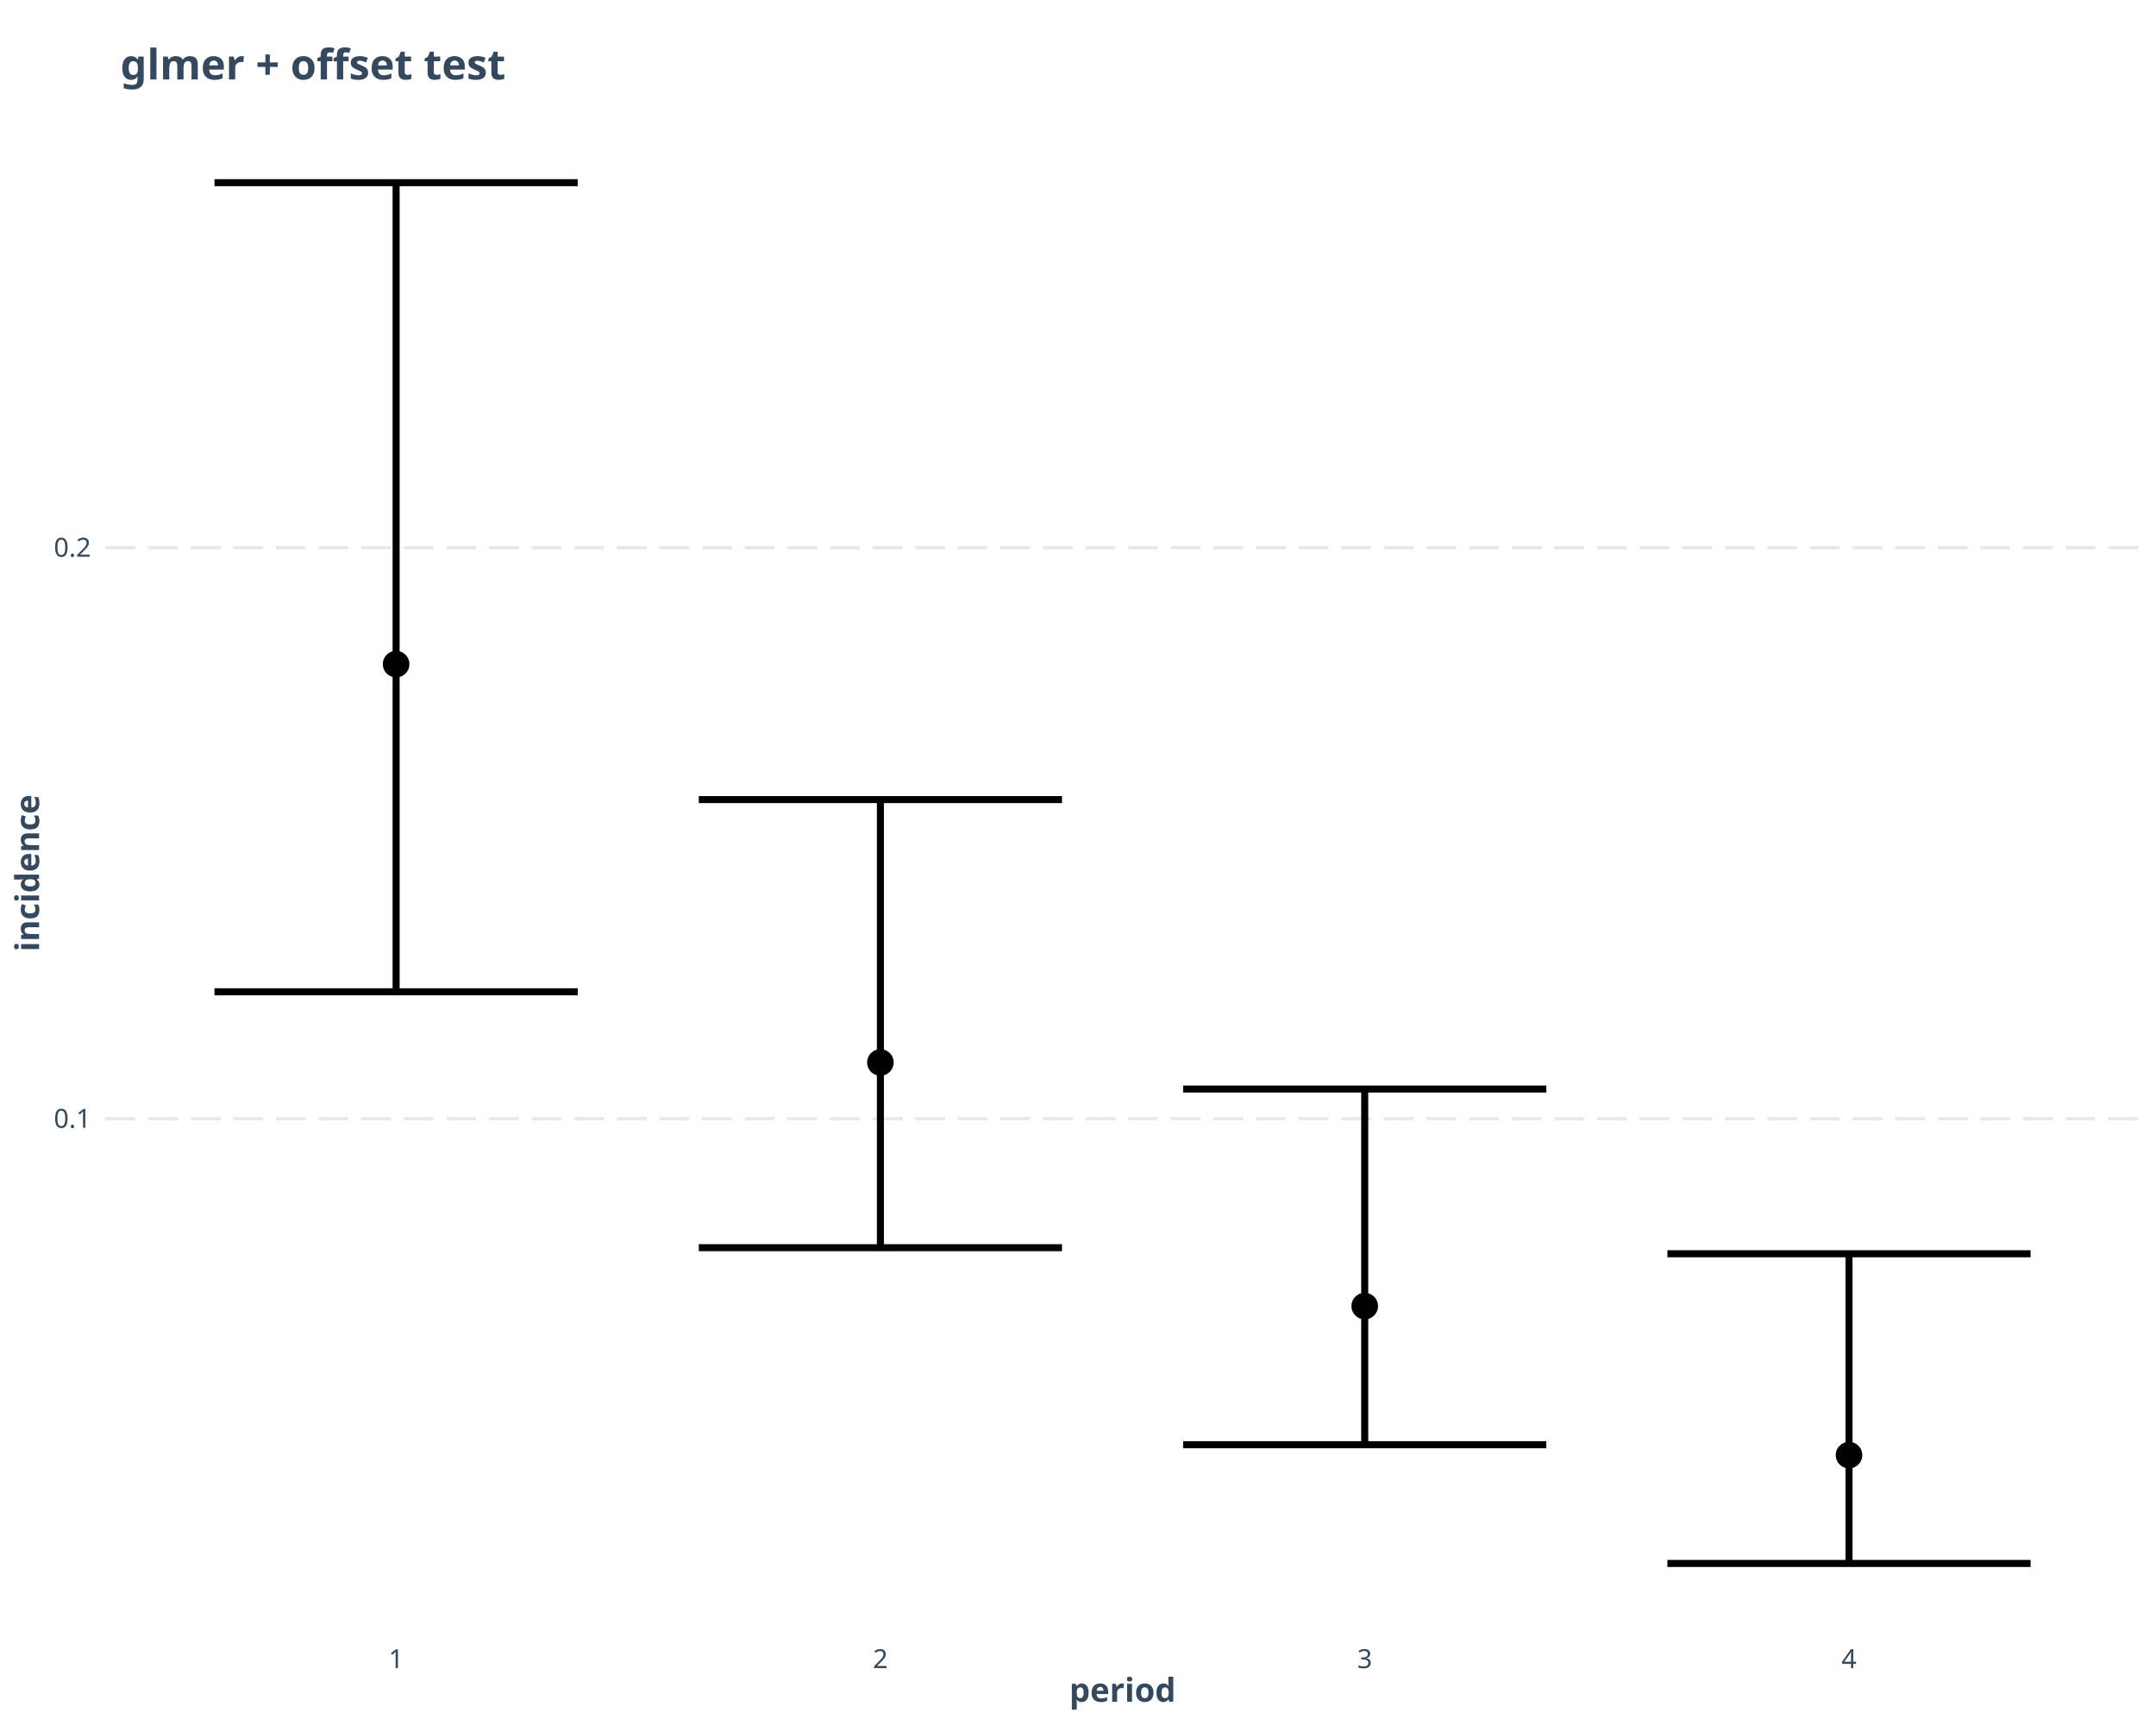
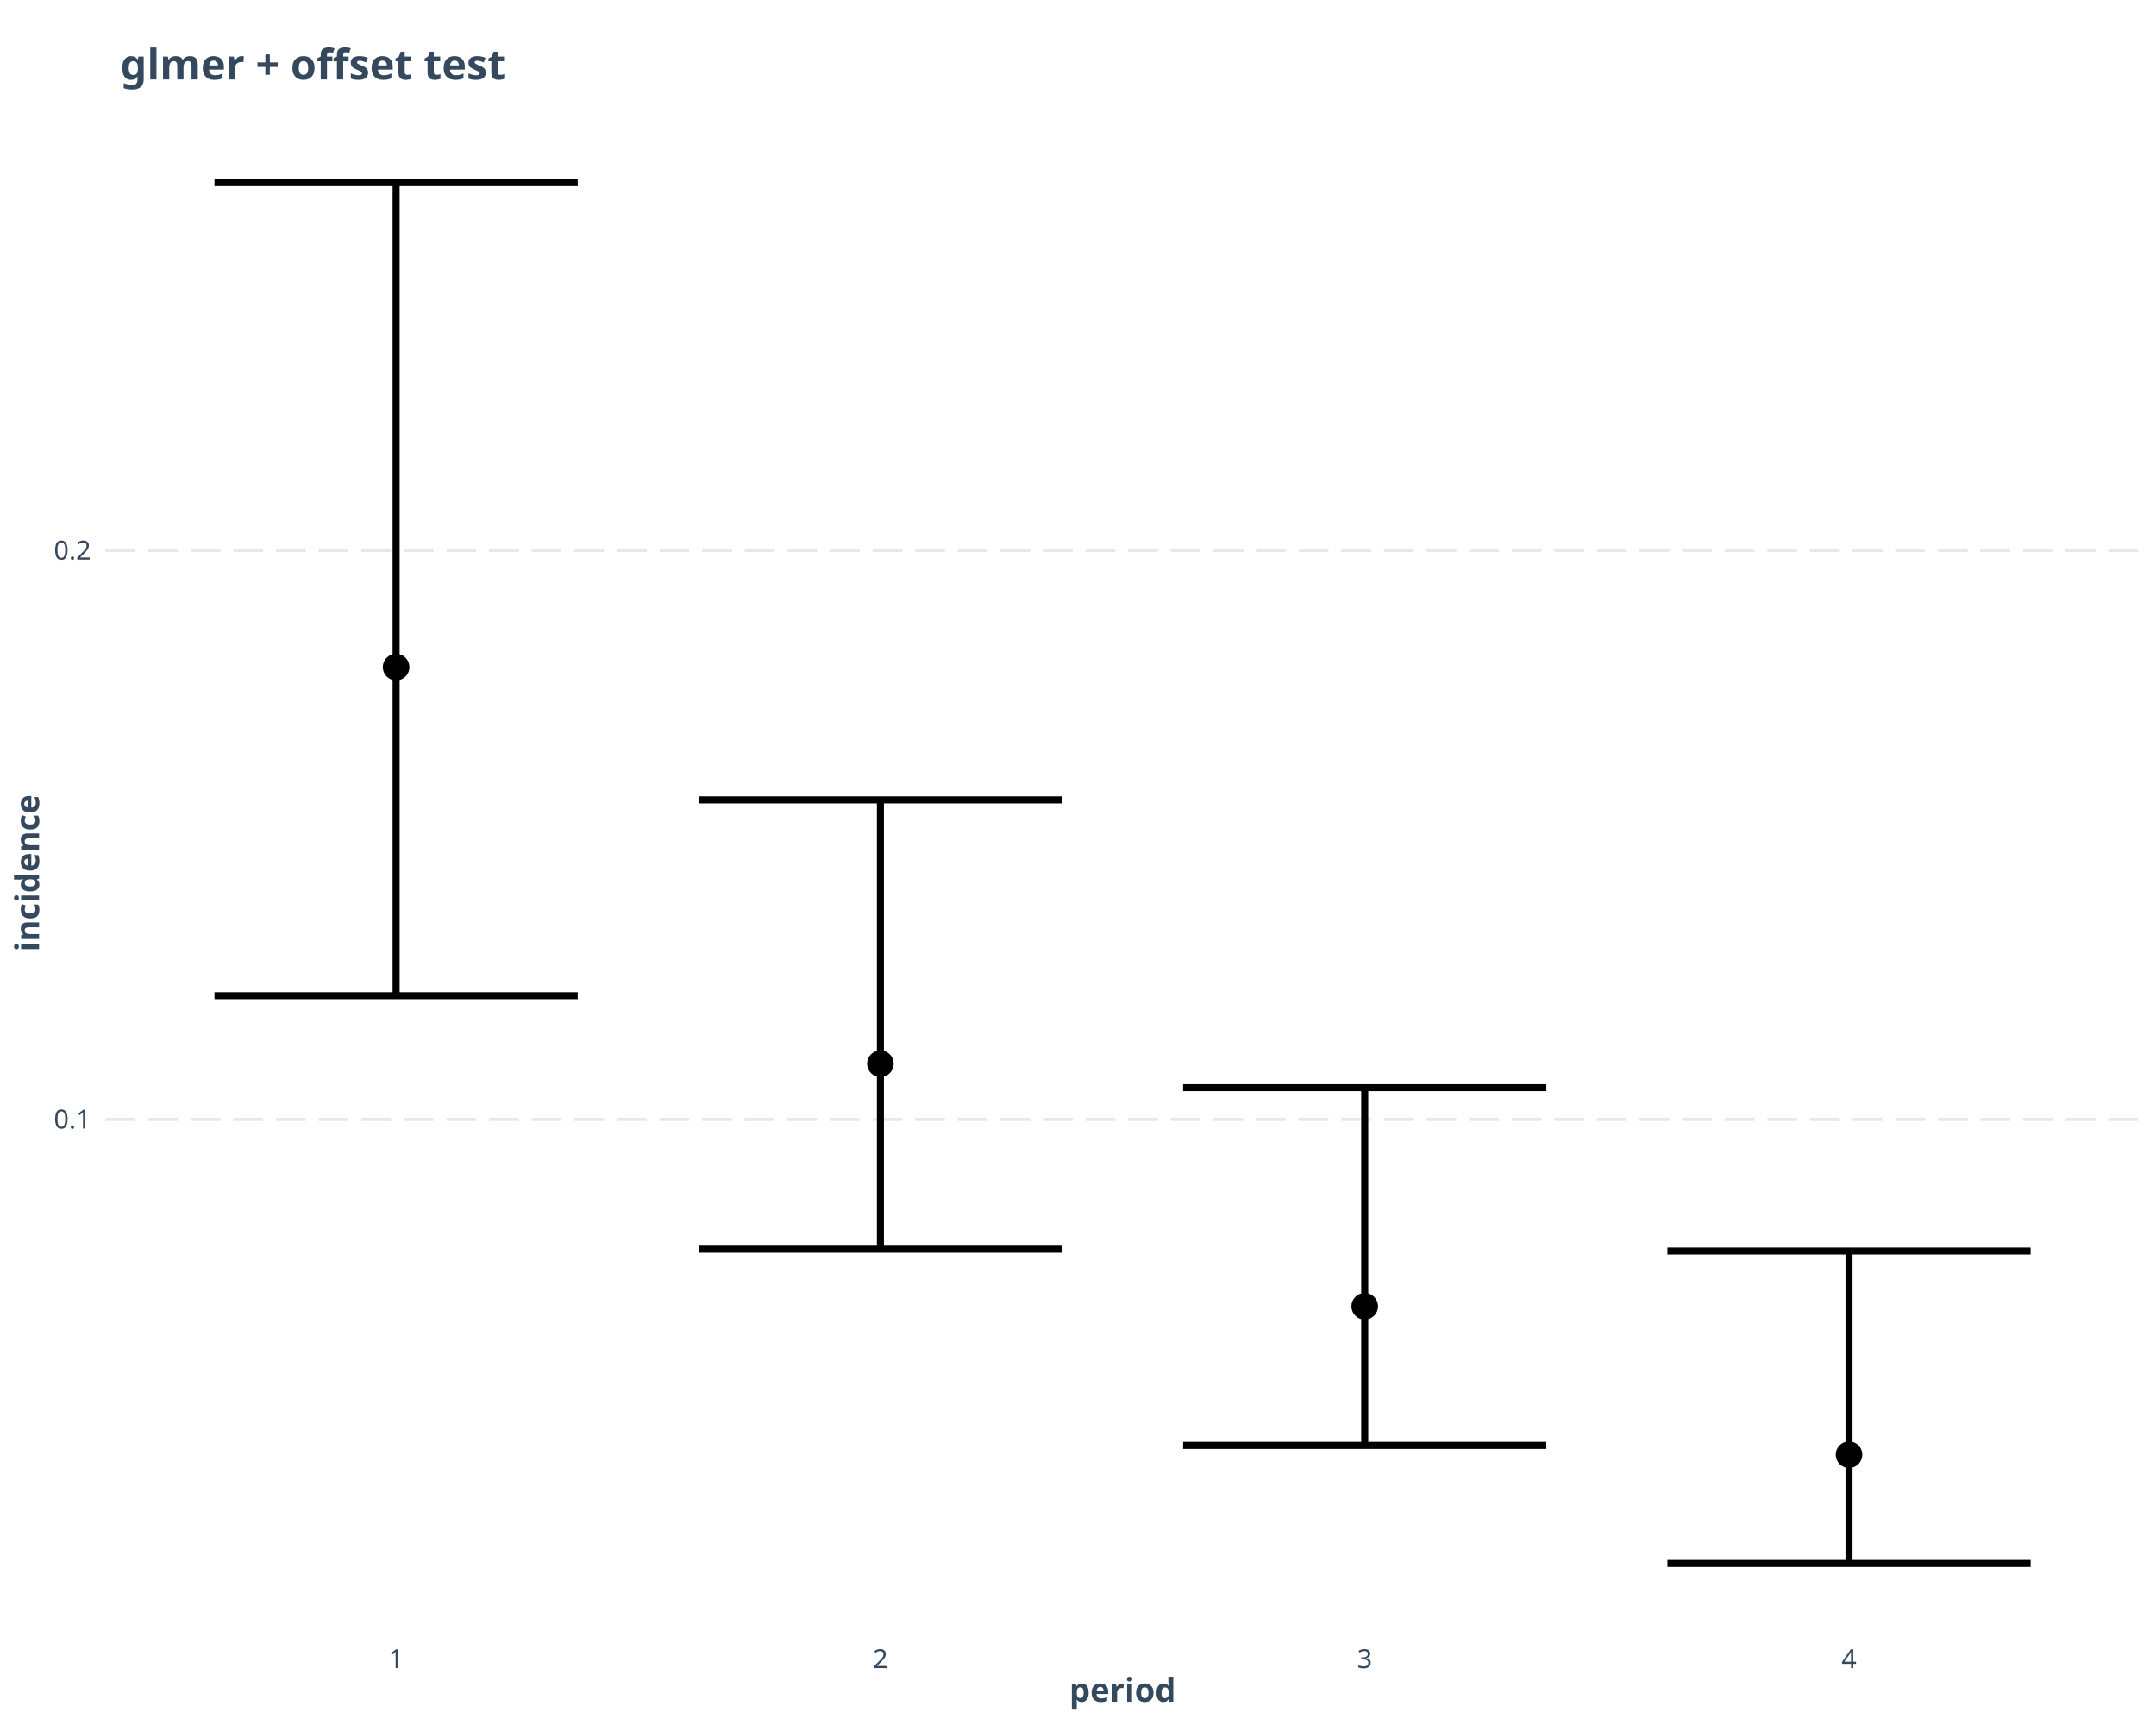
<svg xmlns="http://www.w3.org/2000/svg" class="svglite" data-engine-version="2.0" width="720.00pt" height="576.00pt" viewBox="0 0 720.00 576.00">
  <defs>
    <style type="text/css">
    .svglite line, .svglite polyline, .svglite polygon, .svglite path, .svglite rect, .svglite circle {
      fill: none;
      stroke: #000000;
      stroke-linecap: round;
      stroke-linejoin: round;
      stroke-miterlimit: 10.00;
    }
  </style>
  </defs>
  <rect width="100%" height="100%" style="stroke: none; fill: #FFFFFF;" />
  <defs>
    <clipPath id="cpMC4wMHw3MjAuMDB8MC4wMHw1NzYuMDA=">
      <rect x="0.00" y="0.00" width="720.00" height="576.00" />
    </clipPath>
  </defs>
  <g clip-path="url(#cpMC4wMHw3MjAuMDB8MC4wMHw1NzYuMDA=)">
    <rect x="0.00" y="0.00" width="720.00" height="576.00" style="stroke-width: 1.07; stroke: #FFFFFF; fill: #FFFFFF;" />
  </g>
  <defs>
    <clipPath id="cpMzUuMjR8NzE0LjUyfDM3Ljk1fDU0NS4xMQ==">
      <rect x="35.24" y="37.95" width="679.28" height="507.17" />
    </clipPath>
  </defs>
  <g clip-path="url(#cpMzUuMjR8NzE0LjUyfDM3Ljk1fDU0NS4xMQ==)">
    <rect x="35.24" y="37.95" width="679.28" height="507.17" style="stroke-width: 0.00; stroke: #FFFFFF; fill: #FFFFFF;" />
-     <polyline points="35.24,373.56 714.52,373.56 " style="stroke-width: 1.07; stroke: #E8E8E8; stroke-dasharray: 9.96,4.27; stroke-linecap: butt;" />
-     <polyline points="35.24,182.88 714.52,182.88 " style="stroke-width: 1.07; stroke: #E8E8E8; stroke-dasharray: 9.96,4.27; stroke-linecap: butt;" />
-     <circle cx="132.28" cy="221.76" r="4.09" style="stroke-width: 0.71; fill: #000000;" />
-     <circle cx="294.01" cy="354.77" r="4.09" style="stroke-width: 0.71; fill: #000000;" />
-     <circle cx="455.75" cy="436.12" r="4.09" style="stroke-width: 0.71; fill: #000000;" />
-     <circle cx="617.48" cy="485.88" r="4.09" style="stroke-width: 0.71; fill: #000000;" />
+     <polyline points="35.24,373.79 714.52,373.79 " style="stroke-width: 1.07; stroke: #E8E8E8; stroke-dasharray: 9.96,4.27; stroke-linecap: butt;" />
+     <polyline points="35.24,183.82 714.52,183.82 " style="stroke-width: 1.07; stroke: #E8E8E8; stroke-dasharray: 9.96,4.27; stroke-linecap: butt;" />
+     <circle cx="132.28" cy="222.76" r="4.09" style="stroke-width: 0.71; fill: #000000;" />
+     <circle cx="294.01" cy="355.19" r="4.09" style="stroke-width: 0.71; fill: #000000;" />
+     <circle cx="455.75" cy="436.19" r="4.09" style="stroke-width: 0.71; fill: #000000;" />
+     <circle cx="617.48" cy="485.73" r="4.09" style="stroke-width: 0.71; fill: #000000;" />
    <polyline points="71.63,61.00 192.93,61.00 " style="stroke-width: 2.35; stroke-linecap: butt;" />
-     <polyline points="132.28,61.00 132.28,331.17 " style="stroke-width: 2.35; stroke-linecap: butt;" />
-     <polyline points="71.63,331.17 192.93,331.17 " style="stroke-width: 2.35; stroke-linecap: butt;" />
-     <polyline points="233.36,267.00 354.66,267.00 " style="stroke-width: 2.35; stroke-linecap: butt;" />
-     <polyline points="294.01,267.00 294.01,416.62 " style="stroke-width: 2.35; stroke-linecap: butt;" />
-     <polyline points="233.36,416.62 354.66,416.62 " style="stroke-width: 2.35; stroke-linecap: butt;" />
-     <polyline points="395.10,363.65 516.40,363.65 " style="stroke-width: 2.35; stroke-linecap: butt;" />
-     <polyline points="455.75,363.65 455.75,482.41 " style="stroke-width: 2.35; stroke-linecap: butt;" />
-     <polyline points="395.10,482.41 516.40,482.41 " style="stroke-width: 2.35; stroke-linecap: butt;" />
-     <polyline points="556.83,418.65 678.13,418.65 " style="stroke-width: 2.35; stroke-linecap: butt;" />
-     <polyline points="617.48,418.65 617.48,522.06 " style="stroke-width: 2.35; stroke-linecap: butt;" />
+     <polyline points="132.28,61.00 132.28,332.47 " style="stroke-width: 2.35; stroke-linecap: butt;" />
+     <polyline points="71.63,332.47 192.93,332.47 " style="stroke-width: 2.35; stroke-linecap: butt;" />
+     <polyline points="233.36,267.08 354.66,267.08 " style="stroke-width: 2.35; stroke-linecap: butt;" />
+     <polyline points="294.01,267.08 294.01,417.13 " style="stroke-width: 2.35; stroke-linecap: butt;" />
+     <polyline points="233.36,417.13 354.66,417.13 " style="stroke-width: 2.35; stroke-linecap: butt;" />
+     <polyline points="395.10,363.17 516.40,363.17 " style="stroke-width: 2.35; stroke-linecap: butt;" />
+     <polyline points="455.75,363.17 455.75,482.62 " style="stroke-width: 2.35; stroke-linecap: butt;" />
+     <polyline points="395.10,482.62 516.40,482.62 " style="stroke-width: 2.35; stroke-linecap: butt;" />
+     <polyline points="556.83,417.73 678.13,417.73 " style="stroke-width: 2.35; stroke-linecap: butt;" />
+     <polyline points="617.48,417.73 617.48,522.06 " style="stroke-width: 2.35; stroke-linecap: butt;" />
    <polyline points="556.83,522.06 678.13,522.06 " style="stroke-width: 2.35; stroke-linecap: butt;" />
  </g>
  <g clip-path="url(#cpMC4wMHw3MjAuMDB8MC4wMHw1NzYuMDA=)">
-     <text x="24.19" y="376.59" text-anchor="middle" style="font-size: 8.80px; fill: #34495E; font-family: sans;" textLength="12.23px" lengthAdjust="spacingAndGlyphs">0.1</text>
-     <text x="24.19" y="185.90" text-anchor="middle" style="font-size: 8.80px; fill: #34495E; font-family: sans;" textLength="12.23px" lengthAdjust="spacingAndGlyphs">0.2</text>
+     <text x="24.19" y="376.82" text-anchor="middle" style="font-size: 8.80px; fill: #34495E; font-family: sans;" textLength="12.23px" lengthAdjust="spacingAndGlyphs">0.1</text>
+     <text x="24.19" y="186.85" text-anchor="middle" style="font-size: 8.80px; fill: #34495E; font-family: sans;" textLength="12.23px" lengthAdjust="spacingAndGlyphs">0.2</text>
    <text x="132.28" y="557.01" text-anchor="middle" style="font-size: 8.80px; fill: #34495E; font-family: sans;" textLength="4.89px" lengthAdjust="spacingAndGlyphs">1</text>
    <text x="294.01" y="557.01" text-anchor="middle" style="font-size: 8.80px; fill: #34495E; font-family: sans;" textLength="4.89px" lengthAdjust="spacingAndGlyphs">2</text>
    <text x="455.75" y="557.01" text-anchor="middle" style="font-size: 8.80px; fill: #34495E; font-family: sans;" textLength="4.89px" lengthAdjust="spacingAndGlyphs">3</text>
    <text x="617.48" y="557.01" text-anchor="middle" style="font-size: 8.80px; fill: #34495E; font-family: sans;" textLength="4.89px" lengthAdjust="spacingAndGlyphs">4</text>
    <text x="374.88" y="568.24" text-anchor="middle" style="font-size: 11.00px; font-weight: bold; fill: #34495E; font-family: sans;" textLength="30.58px" lengthAdjust="spacingAndGlyphs">period</text>
    <text transform="translate(13.05,291.53) rotate(-90)" text-anchor="middle" style="font-size: 11.00px; font-weight: bold; fill: #34495E; font-family: sans;" textLength="46.48px" lengthAdjust="spacingAndGlyphs">incidence</text>
    <text x="40.22" y="26.53" style="font-size: 14.00px; font-weight: bold; fill: #34495E; font-family: sans;" textLength="111.68px" lengthAdjust="spacingAndGlyphs">glmer + offset test</text>
  </g>
</svg>
